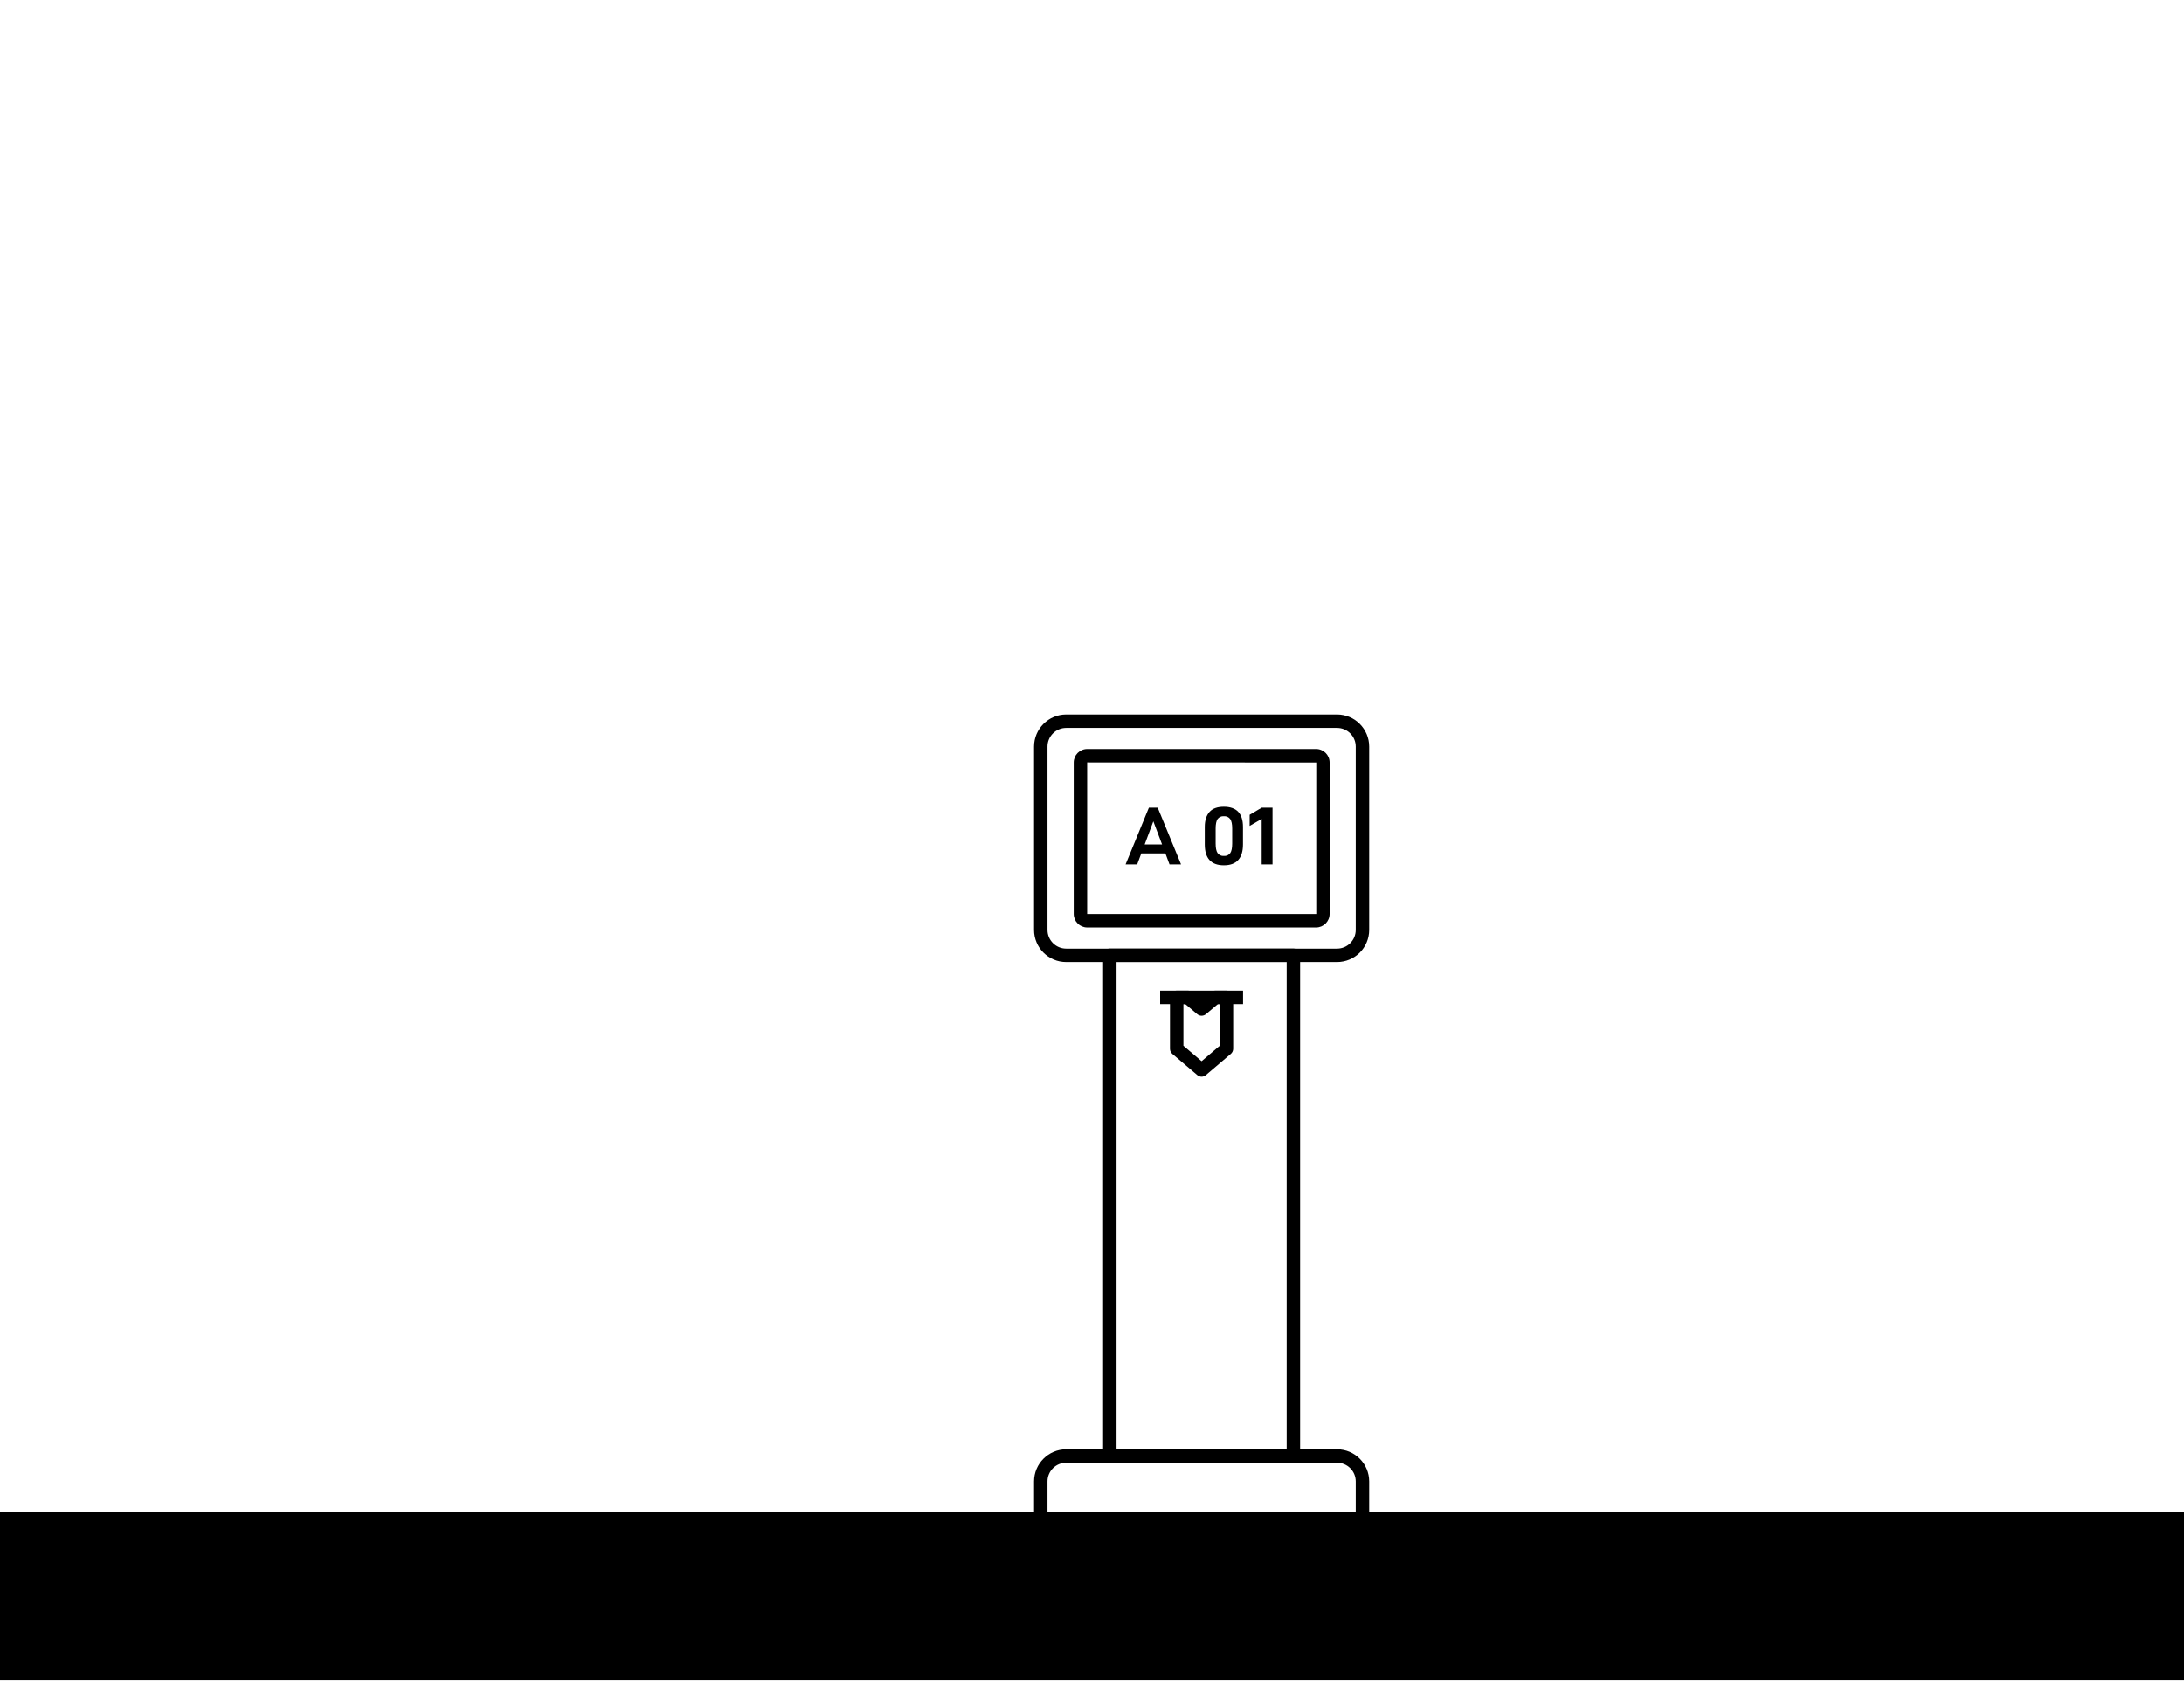
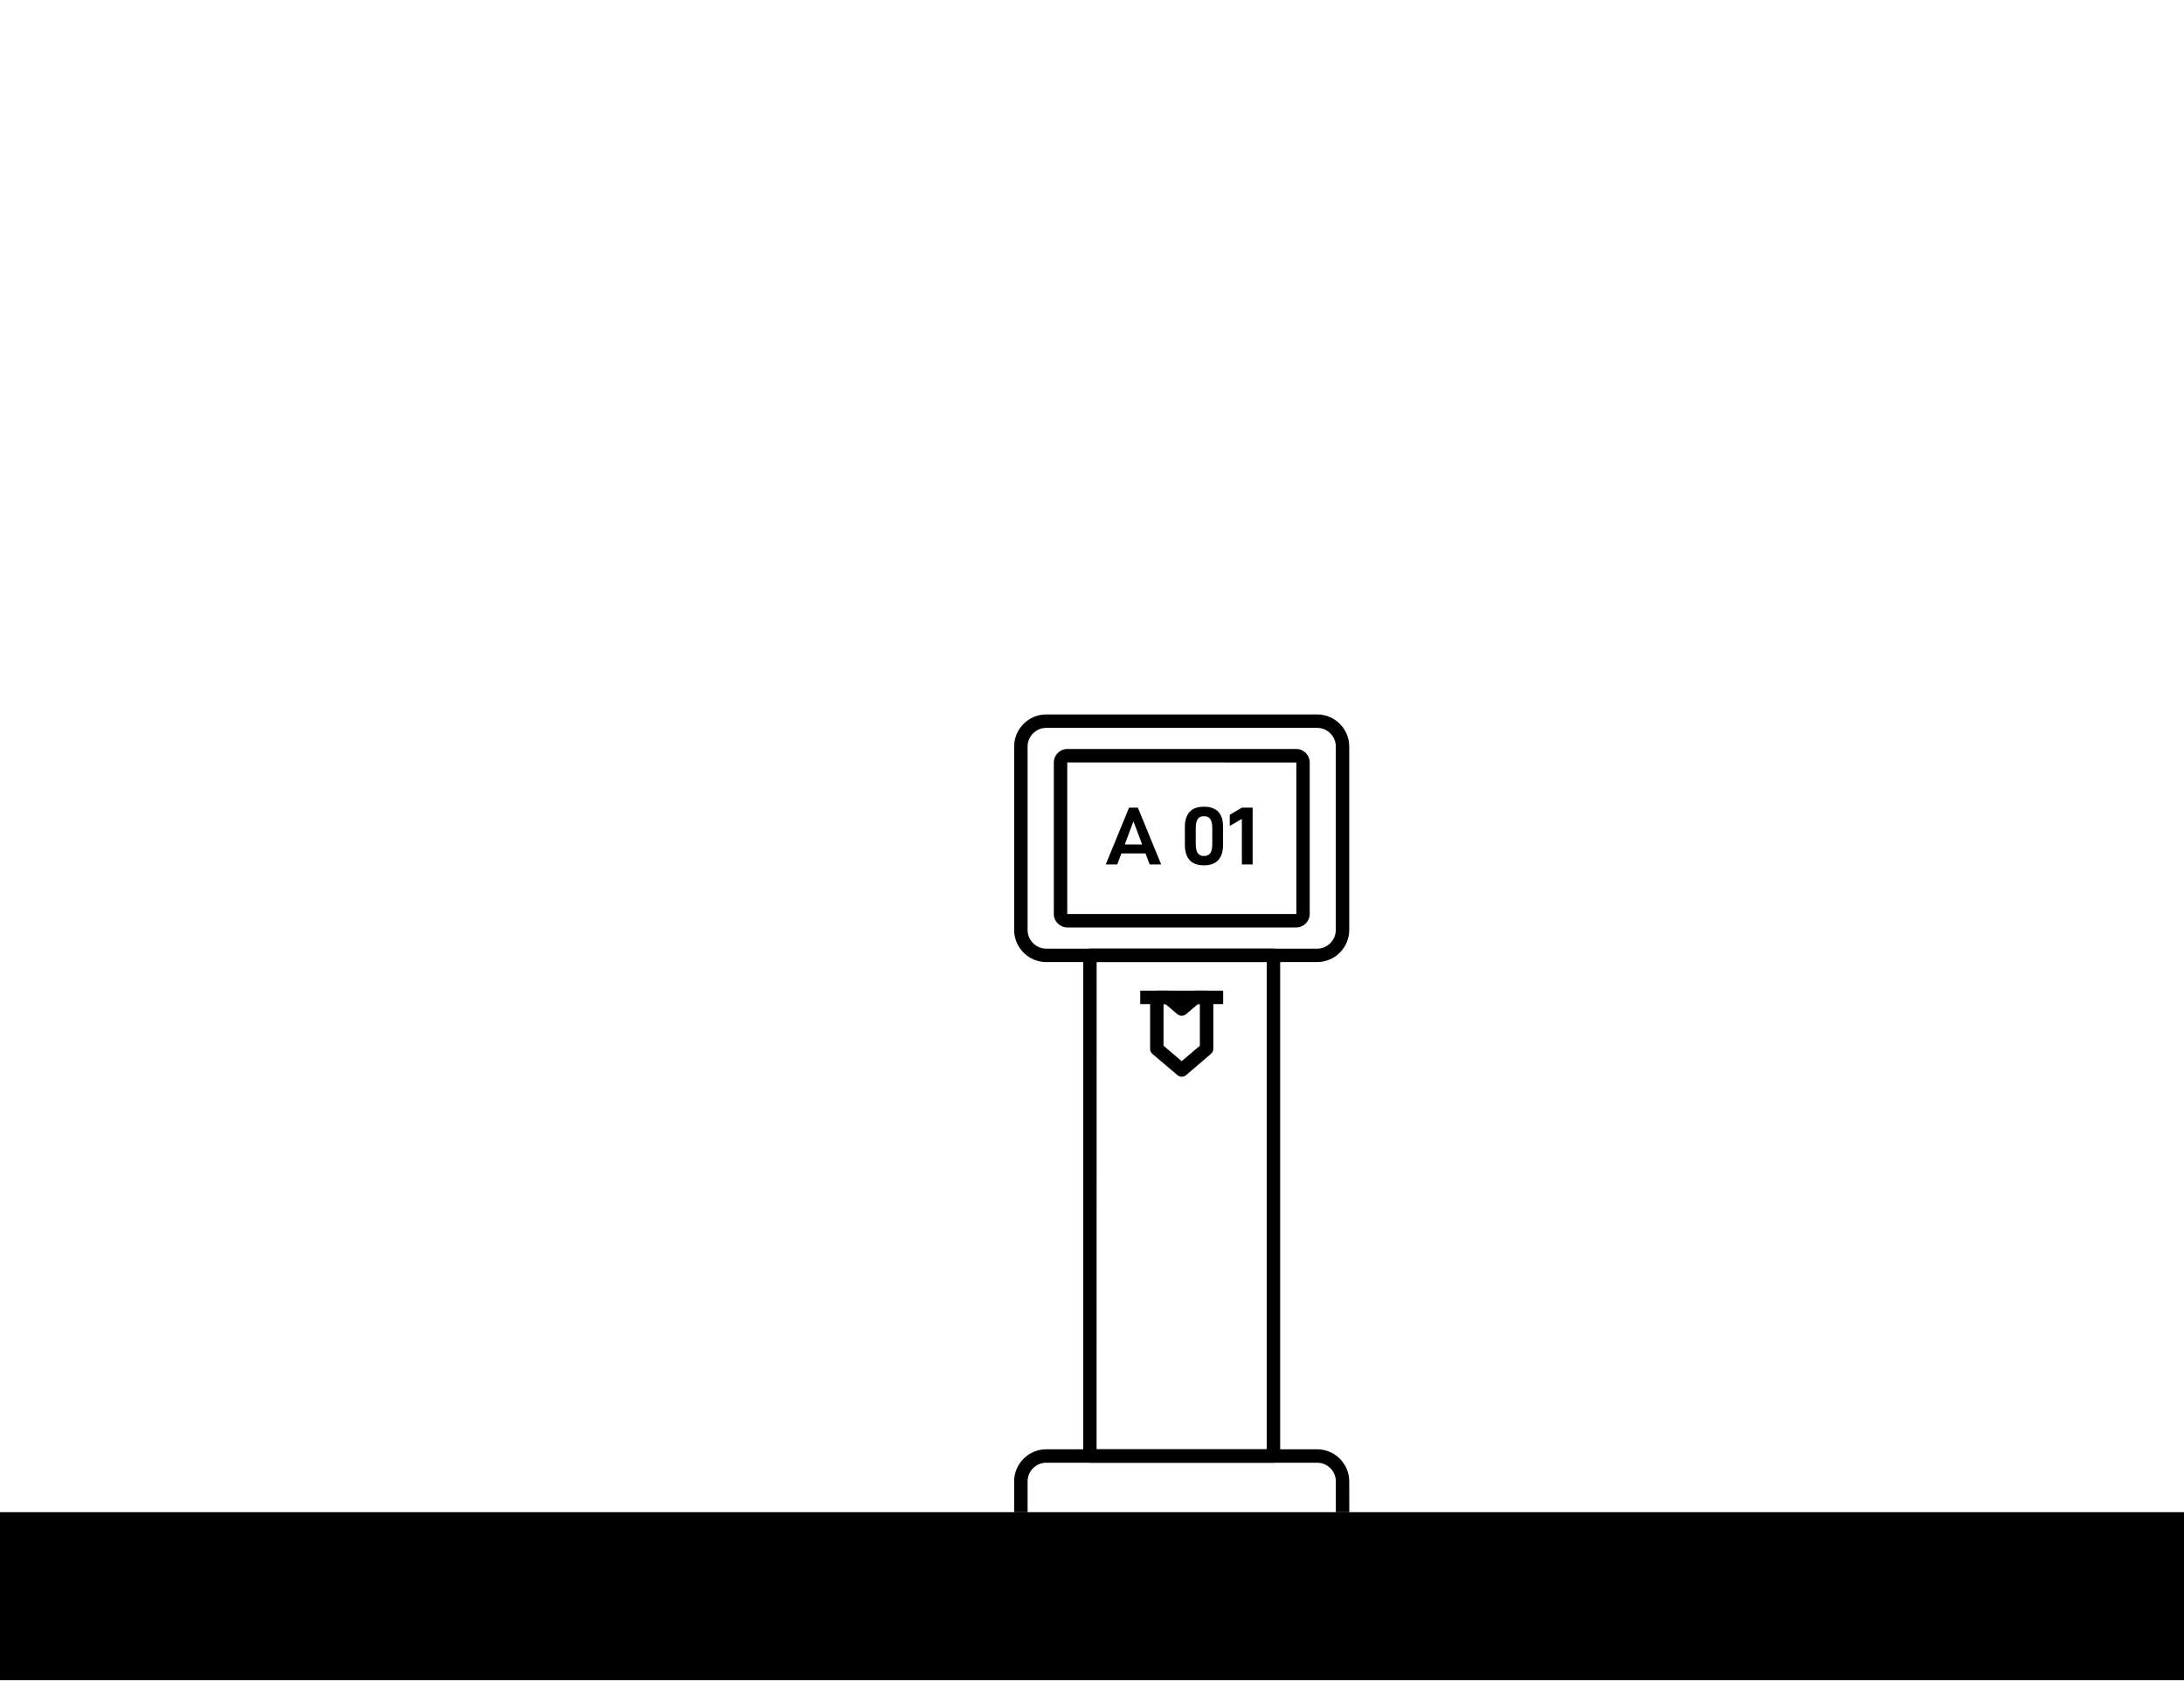
<svg xmlns="http://www.w3.org/2000/svg" id="Capa_1" data-name="Capa 1" viewBox="0 0 1300 1000">
  <rect y="900" width="1300" height="100" />
-   <path d="M679.35,507.92l-2.45,6.56H670l13.87-33.81h5.24L703,514.48h-6.86l-2.45-6.56Zm7.16-19.11-5.15,13.77H691.7Z" />
-   <path d="M717.13,492.14c0-3.95,1-6.94,2.89-9s4.76-3,8.48-3,6.63,1,8.52,3,2.85,5,2.85,9v10.48q0,6.13-2.85,9.26c-1.89,2.1-4.73,3.14-8.52,3.14q-11.37,0-11.37-12.4Zm16.32,9.95v-9c0-2.58-.39-4.44-1.15-5.59a4.25,4.25,0,0,0-3.8-1.71,4.18,4.18,0,0,0-3.77,1.71q-1.12,1.72-1.13,5.59v9q0,3.87,1.13,5.61a4.15,4.15,0,0,0,3.77,1.74,4.19,4.19,0,0,0,3.82-1.74Q733.45,506,733.45,502.09Z" />
-   <path d="M743.84,491.55v-6.61l7.2-4.27h6.42v33.81H751V487.39Z" />
-   <path d="M795.88,572.6H634.63a19.14,19.14,0,0,1-19.12-19.12V444.33a19.15,19.15,0,0,1,19.12-19.12H795.88A19.15,19.15,0,0,1,815,444.33V553.48h0A19.14,19.14,0,0,1,795.88,572.6ZM634.63,433.21a11.13,11.13,0,0,0-11.12,11.12V553.48a11.13,11.13,0,0,0,11.12,11.12H795.88A11.13,11.13,0,0,0,807,553.48h0V444.33a11.13,11.13,0,0,0-11.12-11.12Z" />
-   <path d="M815,900h-8V881.69a11.13,11.13,0,0,0-11.12-11.12H634.63a11.13,11.13,0,0,0-11.12,11.12V900h-8V881.69a19.15,19.15,0,0,1,19.12-19.12H795.88A19.15,19.15,0,0,1,815,881.69Z" />
-   <path d="M783.39,552H647.12a8.06,8.06,0,0,1-8-8V453.82a8.06,8.06,0,0,1,8-8.05H783.39a8.06,8.06,0,0,1,8.05,8.05V544A8.06,8.06,0,0,1,783.39,552ZM647.12,453.77l0,90.22,136.32,0,.05,0V453.82Z" />
-   <path d="M769.88,870.57H660.61a4,4,0,0,1-4-4v-298a4,4,0,0,1,4-4H769.88a4,4,0,0,1,4,4v298A4,4,0,0,1,769.88,870.57Zm-105.27-8H765.88v-290H664.61Z" />
-   <rect x="690.56" y="589.6" width="49.36" height="8" />
-   <path d="M715.24,640.83a4,4,0,0,1-2.59-1l-14.82-12.6a4,4,0,0,1-1.41-3V593.6a4,4,0,0,1,4-4H707a4,4,0,0,1,2.59.95l5.64,4.8,5.64-4.8a4,4,0,0,1,2.59-.95h6.58a4,4,0,0,1,4,4v30.63a4,4,0,0,1-1.41,3l-14.81,12.6A4,4,0,0,1,715.24,640.83Zm-10.82-18.45,10.82,9.2,10.81-9.2V597.6h-1.11l-7.11,6a4,4,0,0,1-5.18,0l-7.11-6h-1.12Z" />
+   <path d="M667.5,507.92l-2.45,6.56h-6.86l13.87-33.81h5.24l13.87,33.81h-6.86l-2.45-6.56Zm7.16-19.11-5.15,13.77h10.34Z" />
+   <path d="M705.28,492.14c0-3.95,1-6.94,2.89-9s4.76-3,8.48-3,6.63,1,8.53,3,2.84,5,2.84,9v10.48q0,6.13-2.84,9.26c-1.9,2.1-4.74,3.14-8.53,3.14q-11.37,0-11.37-12.4Zm16.32,9.95v-9c0-2.58-.39-4.44-1.15-5.59a4.25,4.25,0,0,0-3.8-1.71,4.18,4.18,0,0,0-3.77,1.71q-1.12,1.72-1.13,5.59v9q0,3.87,1.13,5.61a4.15,4.15,0,0,0,3.77,1.74,4.19,4.19,0,0,0,3.82-1.74Q721.6,506,721.6,502.09Z" />
+   <path d="M732,491.55v-6.61l7.2-4.27h6.42v33.81h-6.42V487.39Z" />
+   <path d="M784,572.6H622.78a19.14,19.14,0,0,1-19.12-19.12V444.33a19.15,19.15,0,0,1,19.12-19.12H784a19.15,19.15,0,0,1,19.12,19.12V553.48A19.14,19.14,0,0,1,784,572.6ZM622.78,433.21a11.13,11.13,0,0,0-11.12,11.12V553.48a11.13,11.13,0,0,0,11.12,11.12H784a11.13,11.13,0,0,0,11.12-11.12V444.33A11.13,11.13,0,0,0,784,433.21Z" />
+   <path d="M803.15,900h-8V881.69A11.13,11.13,0,0,0,784,870.57H622.78a11.13,11.13,0,0,0-11.12,11.12V900h-8V881.69a19.15,19.15,0,0,1,19.12-19.12H784a19.15,19.15,0,0,1,19.12,19.12Z" />
+   <path d="M771.54,552H635.27a8.06,8.06,0,0,1-8-8V453.82a8.06,8.06,0,0,1,8-8.05H771.54a8.06,8.06,0,0,1,8.05,8.05V544A8.06,8.06,0,0,1,771.54,552ZM635.27,453.77l0,90.22,136.32,0,.05,0V453.82Z" />
+   <path d="M758,870.57H648.76a4,4,0,0,1-4-4v-298a4,4,0,0,1,4-4H758a4,4,0,0,1,4,4v298A4,4,0,0,1,758,870.57Zm-105.28-8H754v-290H652.76Z" />
+   <rect x="678.72" y="589.6" width="49.36" height="8" />
+   <path d="M703.39,640.83a4,4,0,0,1-2.59-1L686,627.28a4,4,0,0,1-1.41-3V593.6a4,4,0,0,1,4-4h6.59a4,4,0,0,1,2.59.95l5.64,4.8,5.64-4.8a4,4,0,0,1,2.59-.95h6.58a4,4,0,0,1,4,4v30.63a4,4,0,0,1-1.41,3L706,639.88A4,4,0,0,1,703.39,640.83Zm-10.82-18.45,10.82,9.2,10.81-9.2V597.6h-1.11l-7.11,6a4,4,0,0,1-5.18,0l-7.11-6h-1.12Z" />
</svg>
